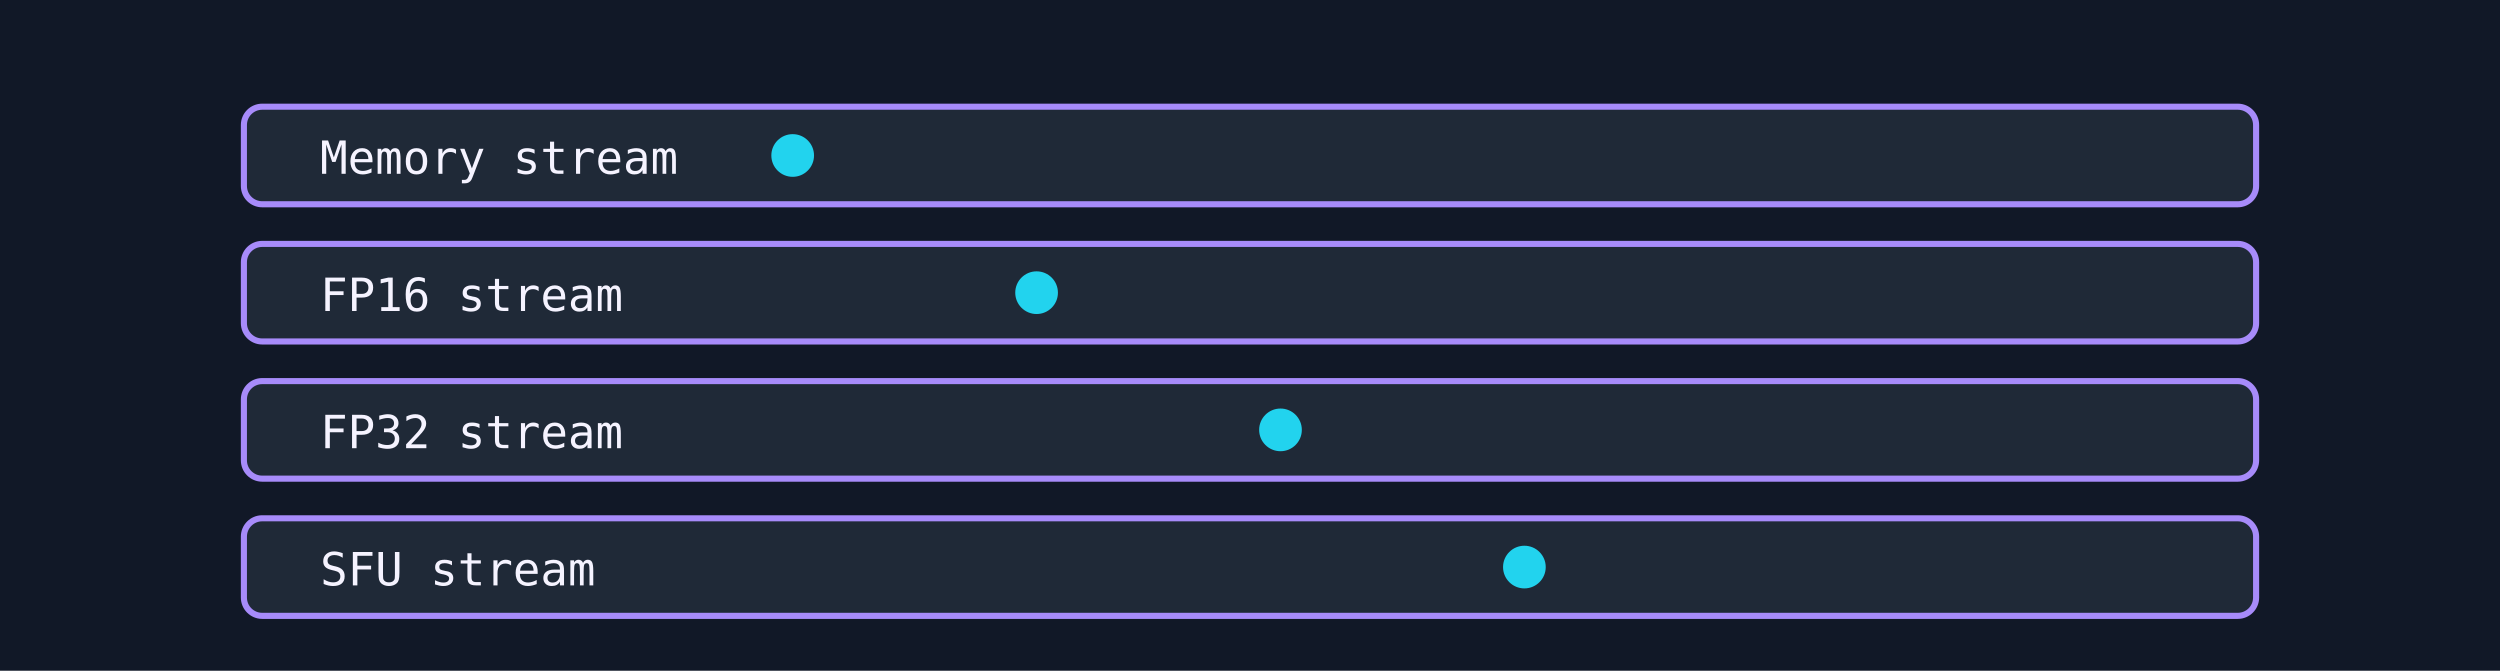
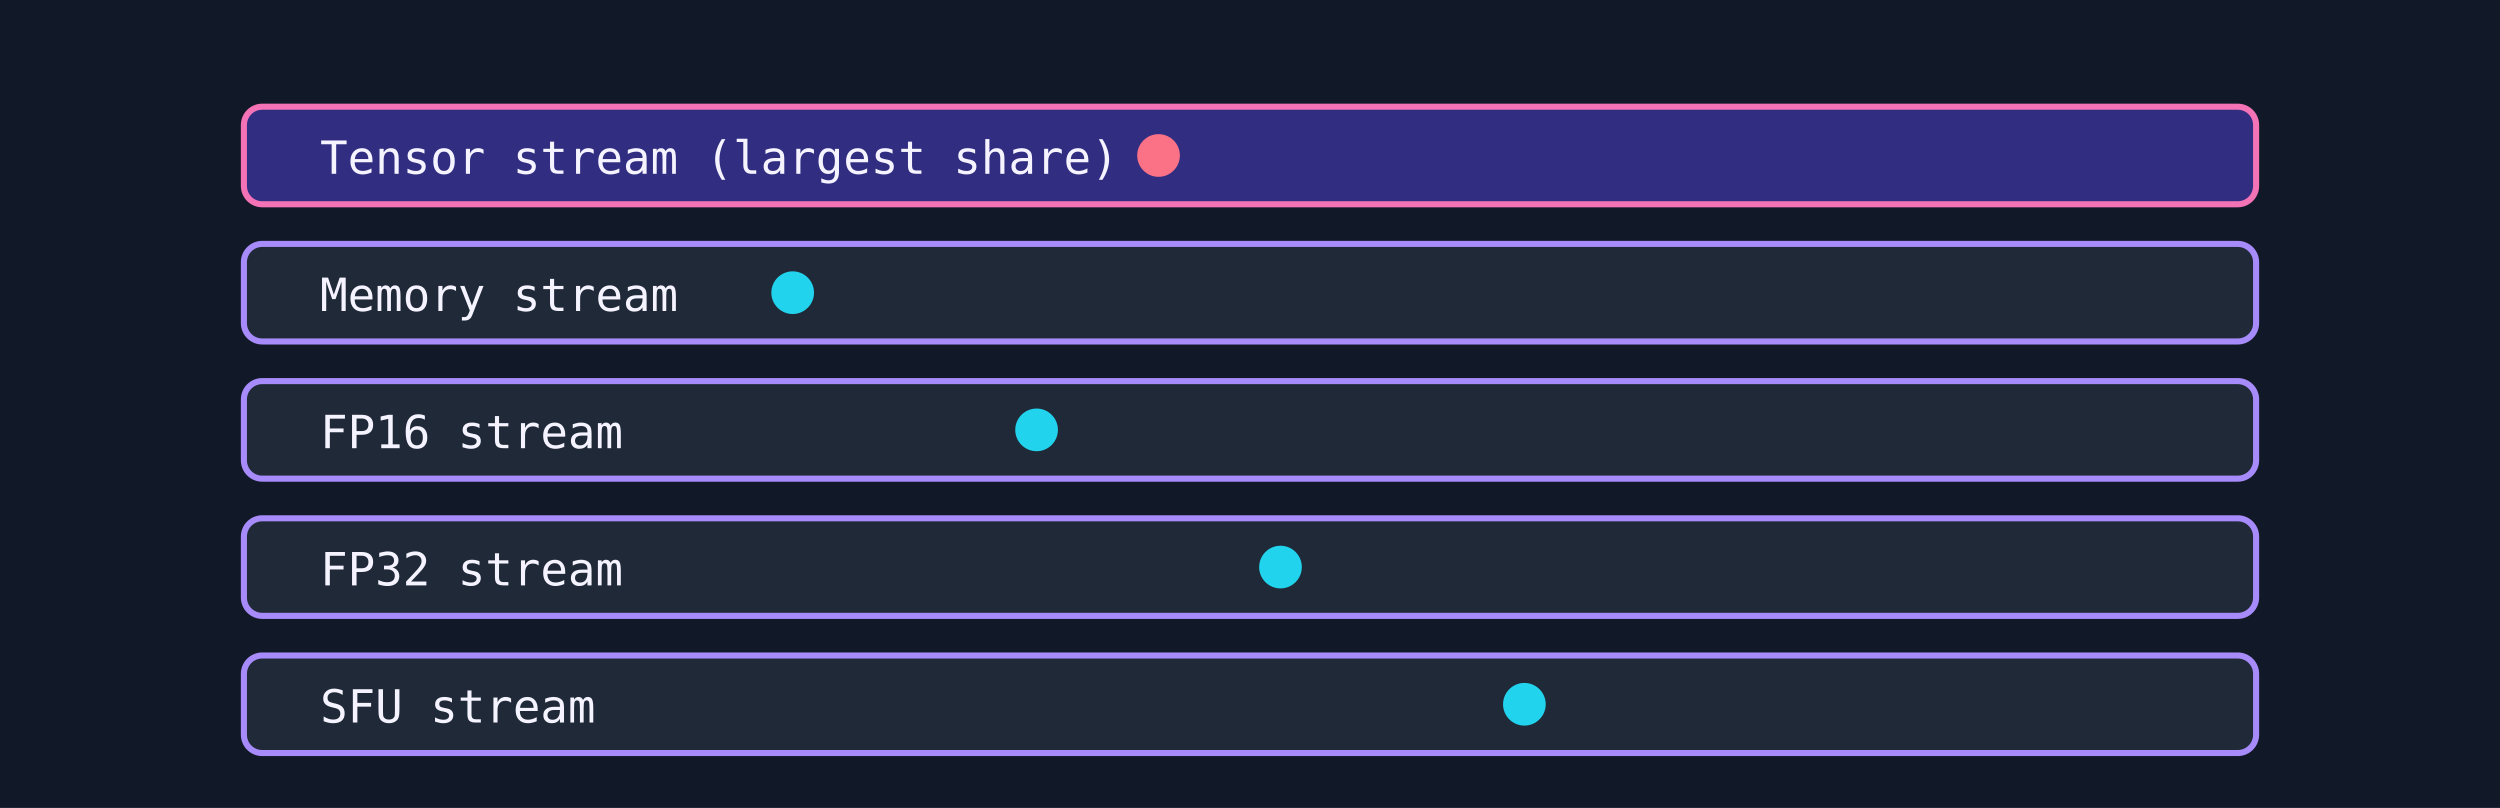
- <svg xmlns="http://www.w3.org/2000/svg" width="820" height="220" viewBox="0 0 820 220" role="img" aria-labelledby="title desc">
-   <style>.bg{fill:#111827}.lane{fill:#1f2937;stroke:#a78bfa;stroke-width:2}.t{font:15px monospace;fill:#f5f3ff}.p{fill:#22d3ee}</style>
-   <rect class="bg" width="820" height="220" />
-   <rect class="lane" x="80" y="35" width="660" height="32" rx="6" />
+ <svg xmlns="http://www.w3.org/2000/svg" width="820" height="265" viewBox="0 0 820 265" role="img" aria-labelledby="title desc">
+   <style>.bg{fill:#111827}.lane{fill:#1f2937;stroke:#a78bfa;stroke-width:2}.hot{fill:#312e81;stroke:#f472b6;stroke-width:2}.t{font:15px monospace;fill:#f5f3ff}.p{fill:#22d3ee}.h{fill:#fb7185}</style>
+   <rect class="bg" width="820" height="265" />
+   <rect class="hot" x="80" y="35" width="660" height="32" rx="6" />
  <rect class="lane" x="80" y="80" width="660" height="32" rx="6" />
  <rect class="lane" x="80" y="125" width="660" height="32" rx="6" />
  <rect class="lane" x="80" y="170" width="660" height="32" rx="6" />
-   <text class="t" x="105" y="57">Memory stream</text>
-   <text class="t" x="105" y="102">FP16 stream</text>
-   <text class="t" x="105" y="147">FP32 stream</text>
-   <text class="t" x="105" y="192">SFU stream</text>
-   <circle class="p" cx="260" cy="51" r="7">
+   <rect class="lane" x="80" y="215" width="660" height="32" rx="6" />
+   <text class="t" x="105" y="57">Tensor stream (largest share)</text>
+   <text class="t" x="105" y="102">Memory stream</text>
+   <text class="t" x="105" y="147">FP16 stream</text>
+   <text class="t" x="105" y="192">FP32 stream</text>
+   <text class="t" x="105" y="237">SFU stream</text>
+   <circle class="h" cx="380" cy="51" r="7">
+     <animate attributeName="cx" values="380;710;380" dur="1.0s" repeatCount="indefinite" />
+   </circle>
+   <circle class="p" cx="260" cy="96" r="7">
    <animate attributeName="cx" values="260;710;260" dur="1.1s" repeatCount="indefinite" />
  </circle>
-   <circle class="p" cx="340" cy="96" r="7">
+   <circle class="p" cx="340" cy="141" r="7">
    <animate attributeName="cx" values="340;710;340" dur="1.4s" repeatCount="indefinite" />
  </circle>
-   <circle class="p" cx="420" cy="141" r="7">
+   <circle class="p" cx="420" cy="186" r="7">
    <animate attributeName="cx" values="420;710;420" dur="1.2s" repeatCount="indefinite" />
  </circle>
-   <circle class="p" cx="500" cy="186" r="7">
+   <circle class="p" cx="500" cy="231" r="7">
    <animate attributeName="cx" values="500;710;500" dur="1.6s" repeatCount="indefinite" />
  </circle>
</svg>
